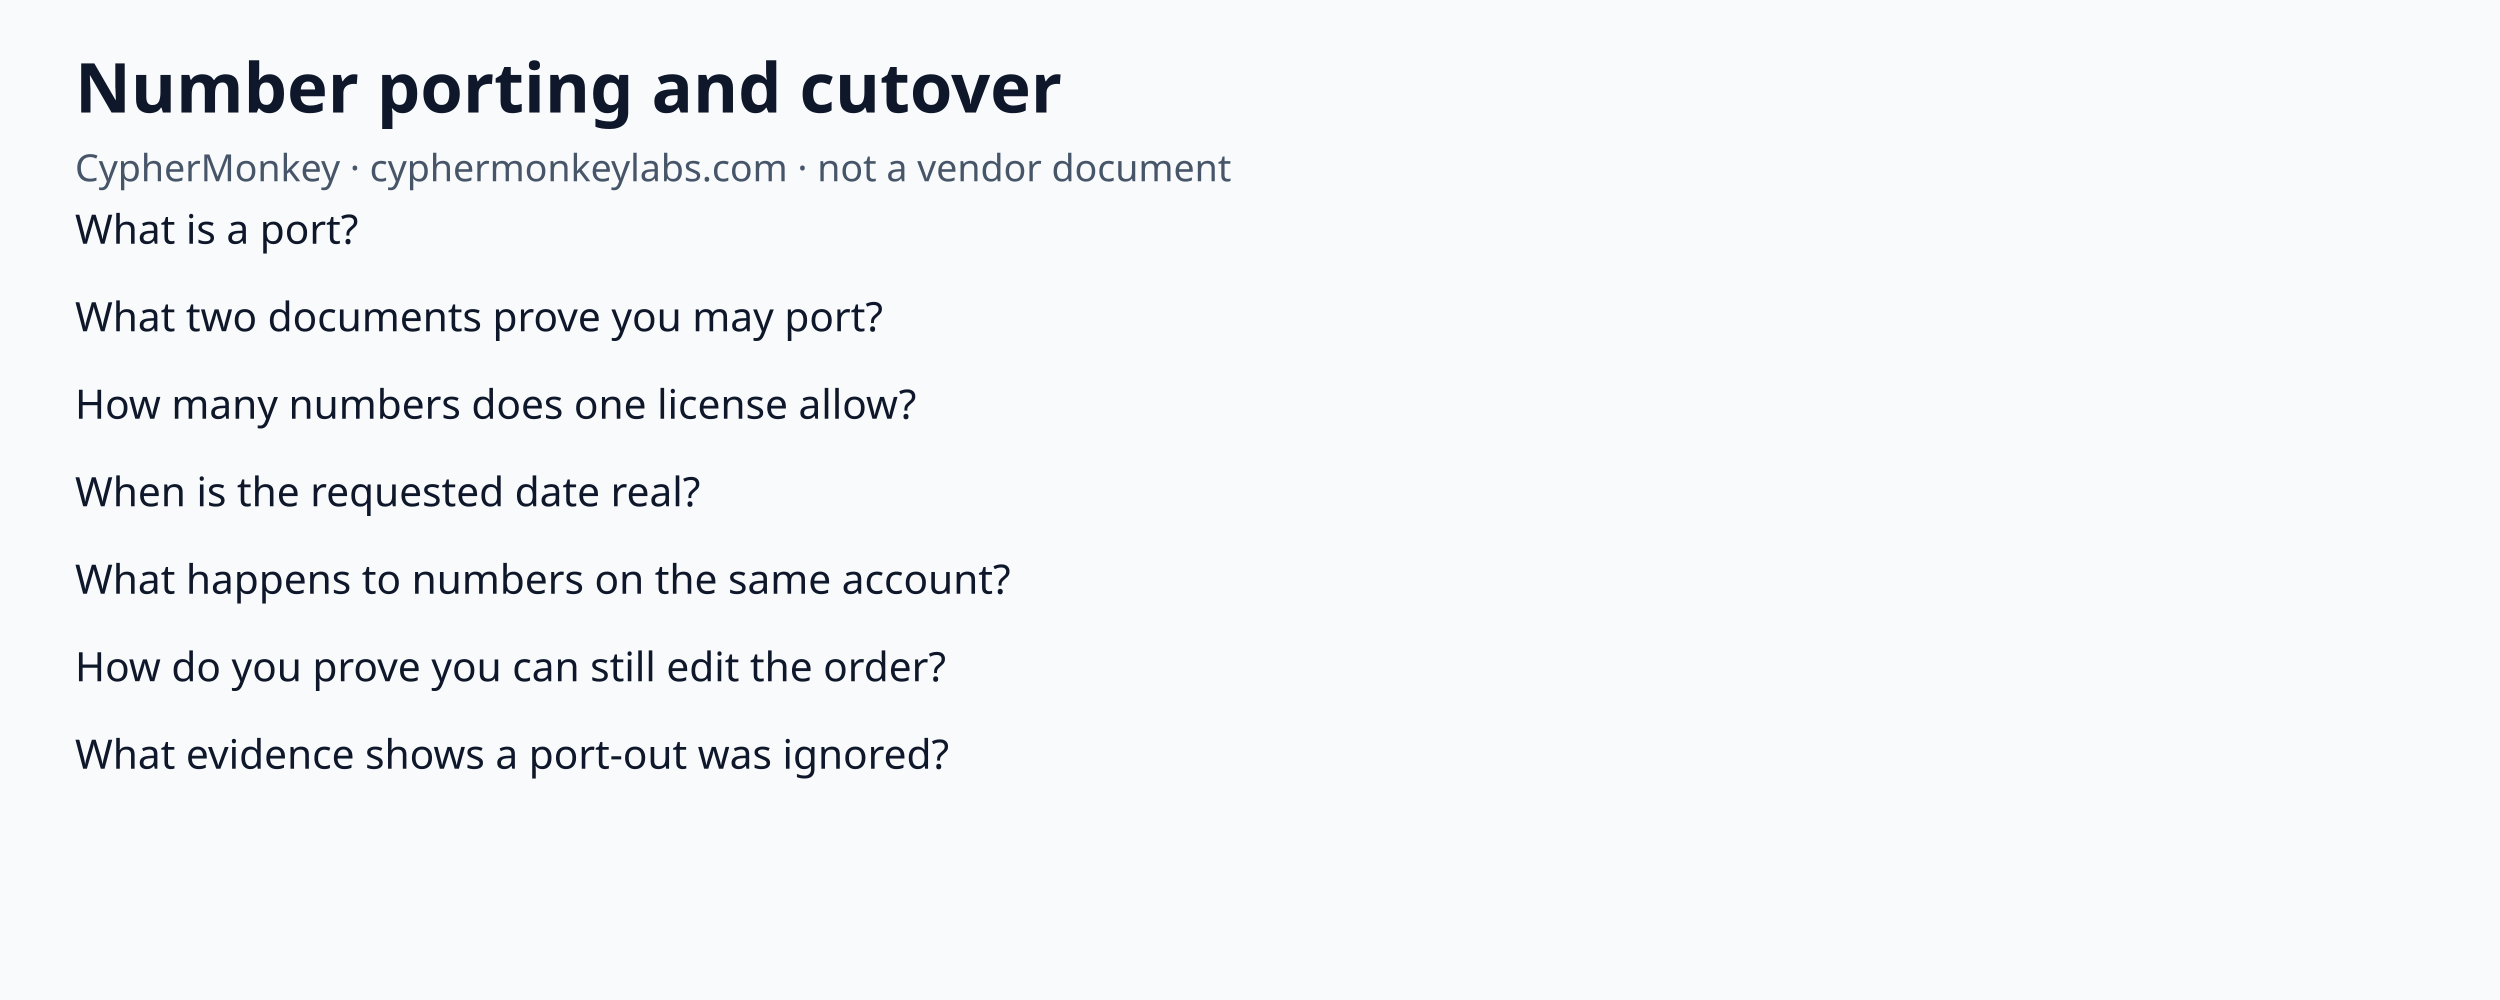
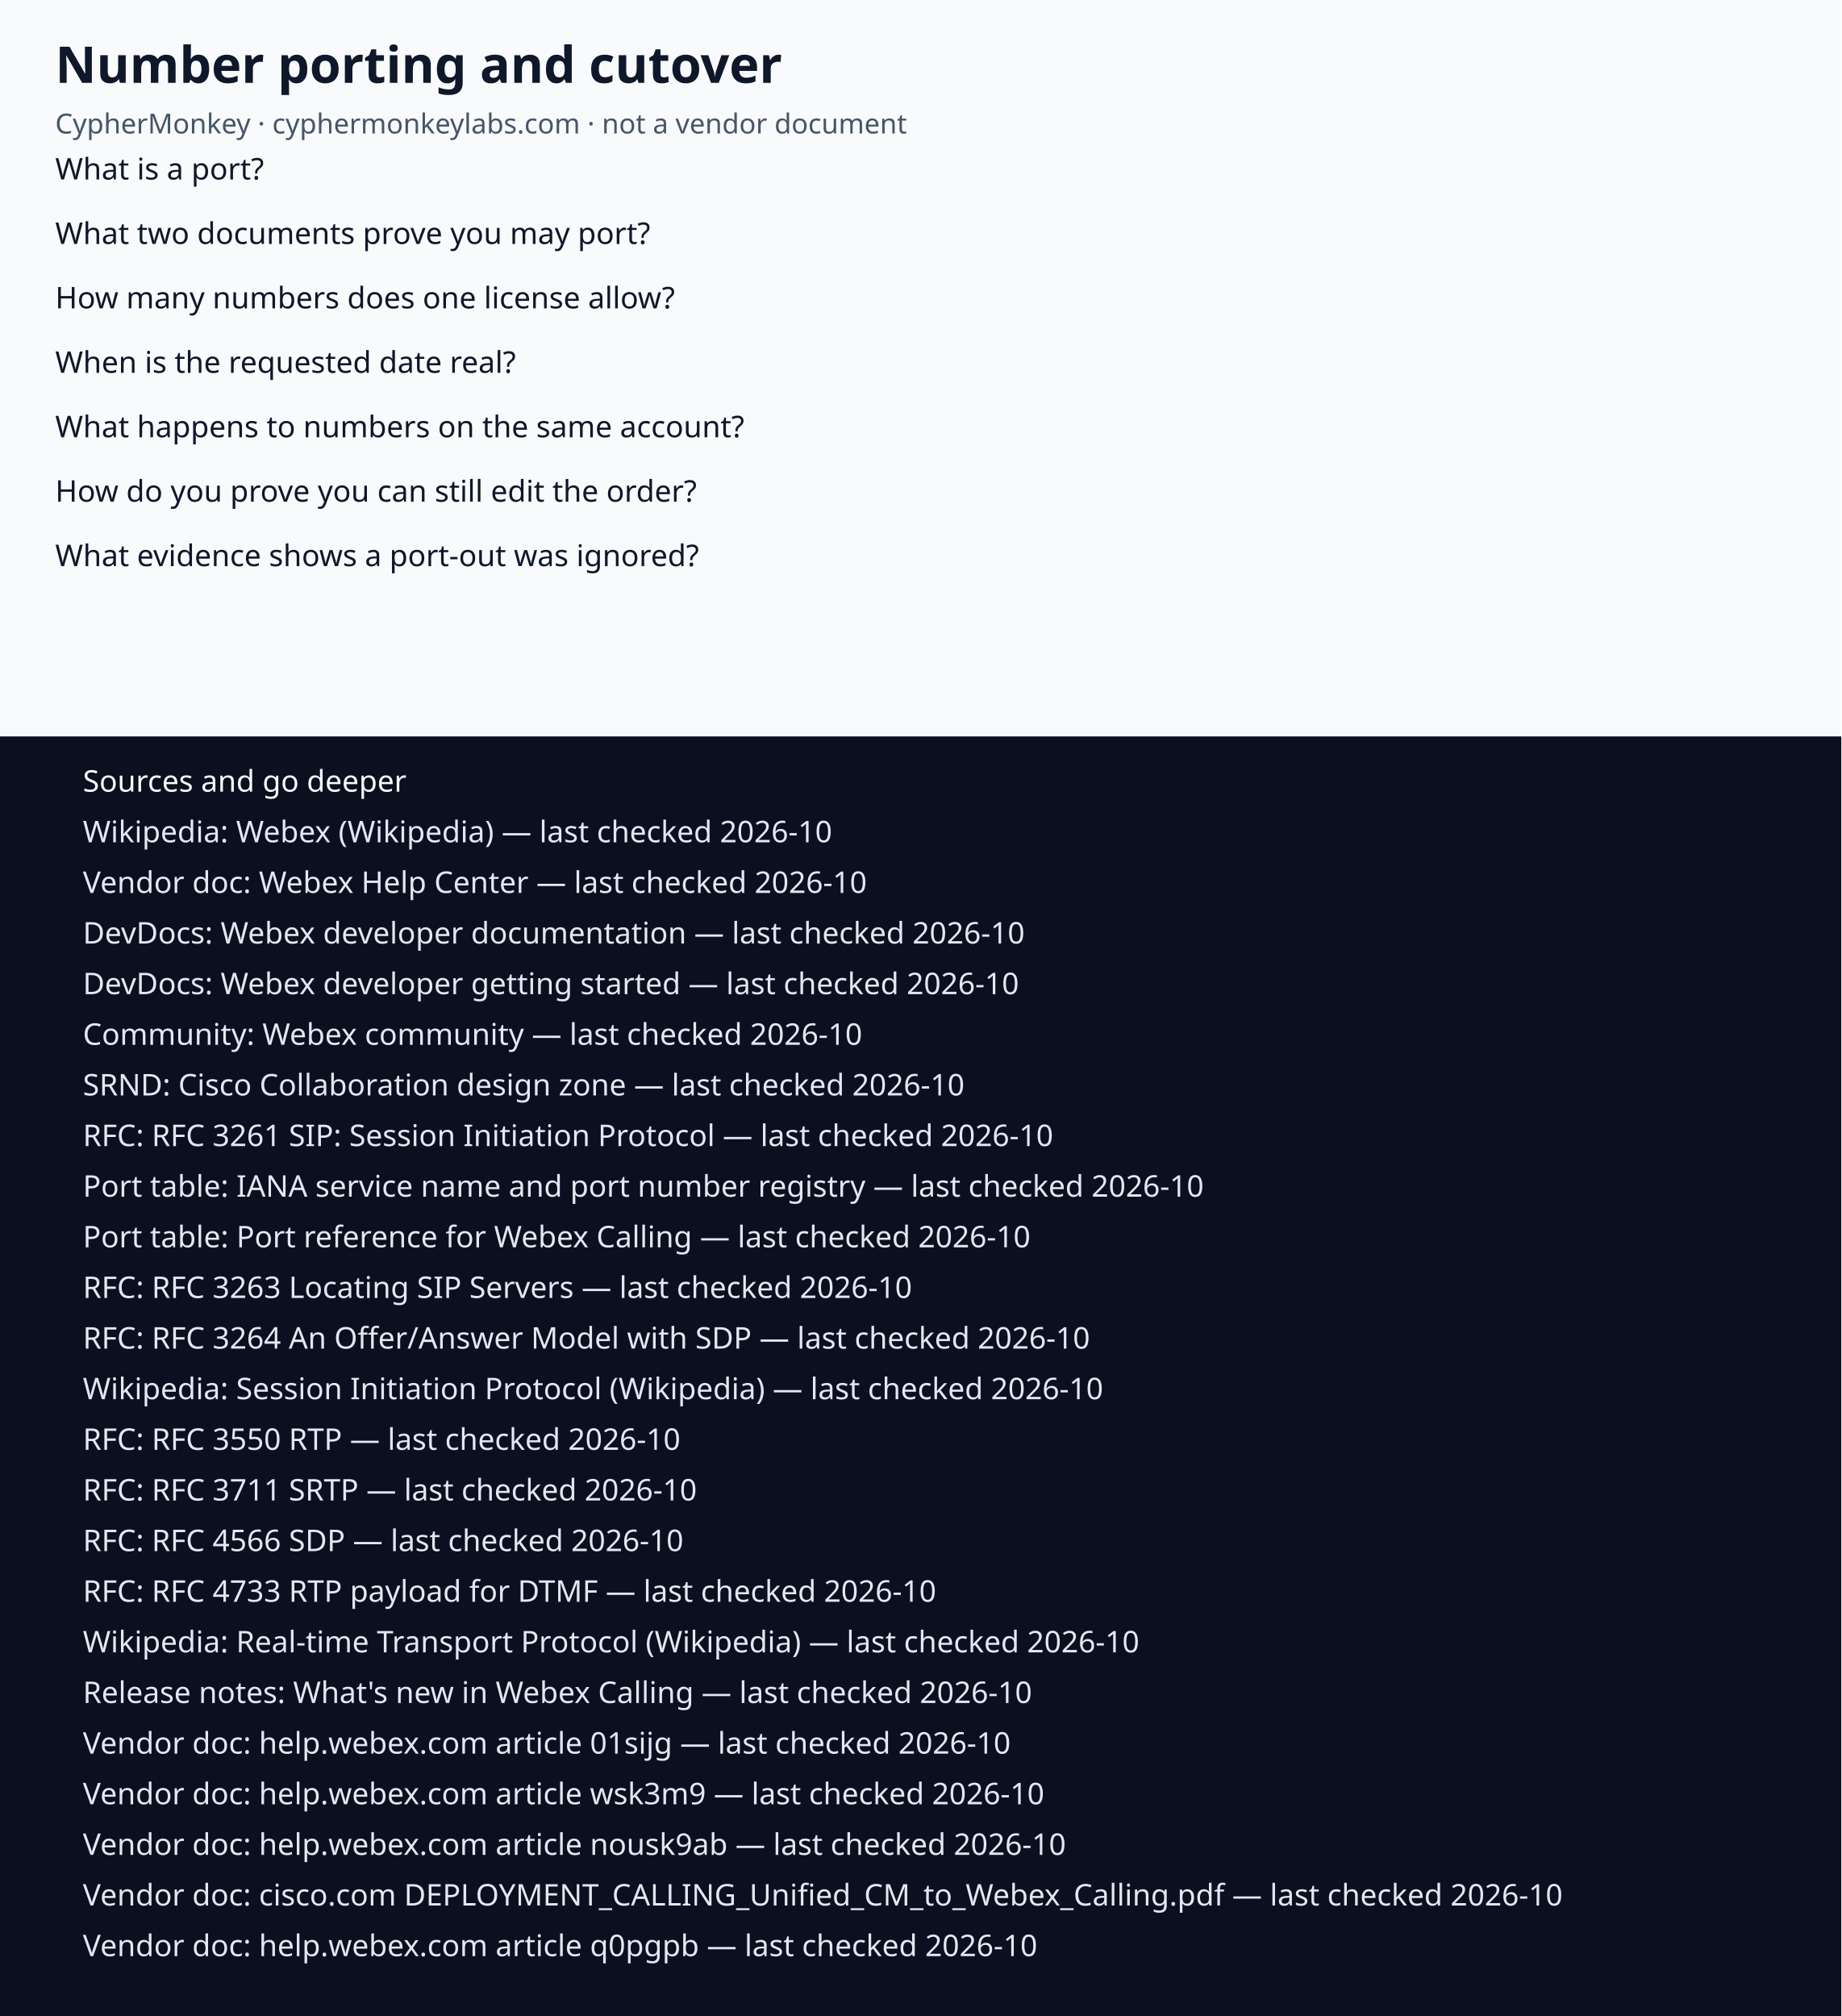
- <svg xmlns="http://www.w3.org/2000/svg" viewBox="0 0 800 320" role="img">
+ <svg xmlns="http://www.w3.org/2000/svg" data-src-base="320" viewBox="0 0 800 876" role="img">
  <rect width="800" height="320" fill="#f8fafc" />
  <text x="24" y="36" fill="#0f172a" font-size="22" font-family="system-ui,sans-serif" font-weight="700">Number porting and cutover</text>
  <text x="24" y="58" fill="#475569" font-size="12" font-family="system-ui,sans-serif">CypherMonkey · cyphermonkeylabs.com · not a vendor document</text>
  <text x="24" y="78" fill="#0f172a" font-size="13" font-family="system-ui,sans-serif">What is a port?</text>
  <text x="24" y="106" fill="#0f172a" font-size="13" font-family="system-ui,sans-serif">What two documents prove you may port?</text>
  <text x="24" y="134" fill="#0f172a" font-size="13" font-family="system-ui,sans-serif">How many numbers does one license allow?</text>
  <text x="24" y="162" fill="#0f172a" font-size="13" font-family="system-ui,sans-serif">When is the requested date real?</text>
  <text x="24" y="190" fill="#0f172a" font-size="13" font-family="system-ui,sans-serif">What happens to numbers on the same account?</text>
  <text x="24" y="218" fill="#0f172a" font-size="13" font-family="system-ui,sans-serif">How do you prove you can still edit the order?</text>
  <text x="24" y="246" fill="#0f172a" font-size="13" font-family="system-ui,sans-serif">What evidence shows a port-out was ignored?</text>
+   <g id="go-deeper">
+     <rect x="0" y="320" width="800" height="556" fill="#0b1020" />
+     <text x="36" y="344" fill="#f8fafc" font-size="13" font-family="system-ui,sans-serif">Sources and go deeper</text>
+     <a href="https://en.wikipedia.org/wiki/Webex">
+       <text x="36" y="366" fill="#e2e8f0" font-size="13" font-family="system-ui,sans-serif">Wikipedia: Webex (Wikipedia) — last checked 2026-10</text>
+     </a>
+     <a href="https://help.webex.com/">
+       <text x="36" y="388" fill="#e2e8f0" font-size="13" font-family="system-ui,sans-serif">Vendor doc: Webex Help Center — last checked 2026-10</text>
+     </a>
+     <a href="https://developer.webex.com/">
+       <text x="36" y="410" fill="#e2e8f0" font-size="13" font-family="system-ui,sans-serif">DevDocs: Webex developer documentation — last checked 2026-10</text>
+     </a>
+     <a href="https://developer.webex.com/docs/getting-started">
+       <text x="36" y="432" fill="#e2e8f0" font-size="13" font-family="system-ui,sans-serif">DevDocs: Webex developer getting started — last checked 2026-10</text>
+     </a>
+     <a href="https://help.webex.com/community">
+       <text x="36" y="454" fill="#e2e8f0" font-size="13" font-family="system-ui,sans-serif">Community: Webex community — last checked 2026-10</text>
+     </a>
+     <a href="https://www.cisco.com/c/en/us/solutions/enterprise/design-zone-collaboration/index.html">
+       <text x="36" y="476" fill="#e2e8f0" font-size="13" font-family="system-ui,sans-serif">SRND: Cisco Collaboration design zone — last checked 2026-10</text>
+     </a>
+     <a href="https://www.rfc-editor.org/rfc/rfc3261">
+       <text x="36" y="498" fill="#e2e8f0" font-size="13" font-family="system-ui,sans-serif">RFC: RFC 3261 SIP: Session Initiation Protocol — last checked 2026-10</text>
+     </a>
+     <a href="https://www.iana.org/assignments/service-names-port-numbers/service-names-port-numbers.xhtml">
+       <text x="36" y="520" fill="#e2e8f0" font-size="13" font-family="system-ui,sans-serif">Port table: IANA service name and port number registry — last checked 2026-10</text>
+     </a>
+     <a href="https://help.webex.com/article/b2exve">
+       <text x="36" y="542" fill="#e2e8f0" font-size="13" font-family="system-ui,sans-serif">Port table: Port reference for Webex Calling — last checked 2026-10</text>
+     </a>
+     <a href="https://www.rfc-editor.org/rfc/rfc3263">
+       <text x="36" y="564" fill="#e2e8f0" font-size="13" font-family="system-ui,sans-serif">RFC: RFC 3263 Locating SIP Servers — last checked 2026-10</text>
+     </a>
+     <a href="https://www.rfc-editor.org/rfc/rfc3264">
+       <text x="36" y="586" fill="#e2e8f0" font-size="13" font-family="system-ui,sans-serif">RFC: RFC 3264 An Offer/Answer Model with SDP — last checked 2026-10</text>
+     </a>
+     <a href="https://en.wikipedia.org/wiki/Session_Initiation_Protocol">
+       <text x="36" y="608" fill="#e2e8f0" font-size="13" font-family="system-ui,sans-serif">Wikipedia: Session Initiation Protocol (Wikipedia) — last checked 2026-10</text>
+     </a>
+     <a href="https://www.rfc-editor.org/rfc/rfc3550">
+       <text x="36" y="630" fill="#e2e8f0" font-size="13" font-family="system-ui,sans-serif">RFC: RFC 3550 RTP — last checked 2026-10</text>
+     </a>
+     <a href="https://www.rfc-editor.org/rfc/rfc3711">
+       <text x="36" y="652" fill="#e2e8f0" font-size="13" font-family="system-ui,sans-serif">RFC: RFC 3711 SRTP — last checked 2026-10</text>
+     </a>
+     <a href="https://www.rfc-editor.org/rfc/rfc4566">
+       <text x="36" y="674" fill="#e2e8f0" font-size="13" font-family="system-ui,sans-serif">RFC: RFC 4566 SDP — last checked 2026-10</text>
+     </a>
+     <a href="https://www.rfc-editor.org/rfc/rfc4733">
+       <text x="36" y="696" fill="#e2e8f0" font-size="13" font-family="system-ui,sans-serif">RFC: RFC 4733 RTP payload for DTMF — last checked 2026-10</text>
+     </a>
+     <a href="https://en.wikipedia.org/wiki/Real-time_Transport_Protocol">
+       <text x="36" y="718" fill="#e2e8f0" font-size="13" font-family="system-ui,sans-serif">Wikipedia: Real-time Transport Protocol (Wikipedia) — last checked 2026-10</text>
+     </a>
+     <a href="https://help.webex.com/article/278bz2">
+       <text x="36" y="740" fill="#e2e8f0" font-size="13" font-family="system-ui,sans-serif">Release notes: What's new in Webex Calling — last checked 2026-10</text>
+     </a>
+     <a href="https://help.webex.com/en-us/article/01sijg/Cisco-Calling-Plan-number-porting-guidelines-and-policies">
+       <text x="36" y="762" fill="#e2e8f0" font-size="13" font-family="system-ui,sans-serif">Vendor doc: help.webex.com article 01sijg — last checked 2026-10</text>
+     </a>
+     <a href="https://help.webex.com/en-us/article/wsk3m9">
+       <text x="36" y="784" fill="#e2e8f0" font-size="13" font-family="system-ui,sans-serif">Vendor doc: help.webex.com article wsk3m9 — last checked 2026-10</text>
+     </a>
+     <a href="https://help.webex.com/article/nousk9ab">
+       <text x="36" y="806" fill="#e2e8f0" font-size="13" font-family="system-ui,sans-serif">Vendor doc: help.webex.com article nousk9ab — last checked 2026-10</text>
+     </a>
+     <a href="https://www.cisco.com/c/dam/en/us/td/docs/solutions/PA/mcp/DEPLOYMENT_CALLING_Unified_CM_to_Webex_Calling.pdf">
+       <text x="36" y="828" fill="#e2e8f0" font-size="13" font-family="system-ui,sans-serif">Vendor doc: cisco.com DEPLOYMENT_CALLING_Unified_CM_to_Webex_Calling.pdf — last checked 2026-10</text>
+     </a>
+     <a href="https://help.webex.com/en-us/article/q0pgpb">
+       <text x="36" y="850" fill="#e2e8f0" font-size="13" font-family="system-ui,sans-serif">Vendor doc: help.webex.com article q0pgpb — last checked 2026-10</text>
+     </a>
+   </g>
</svg>
